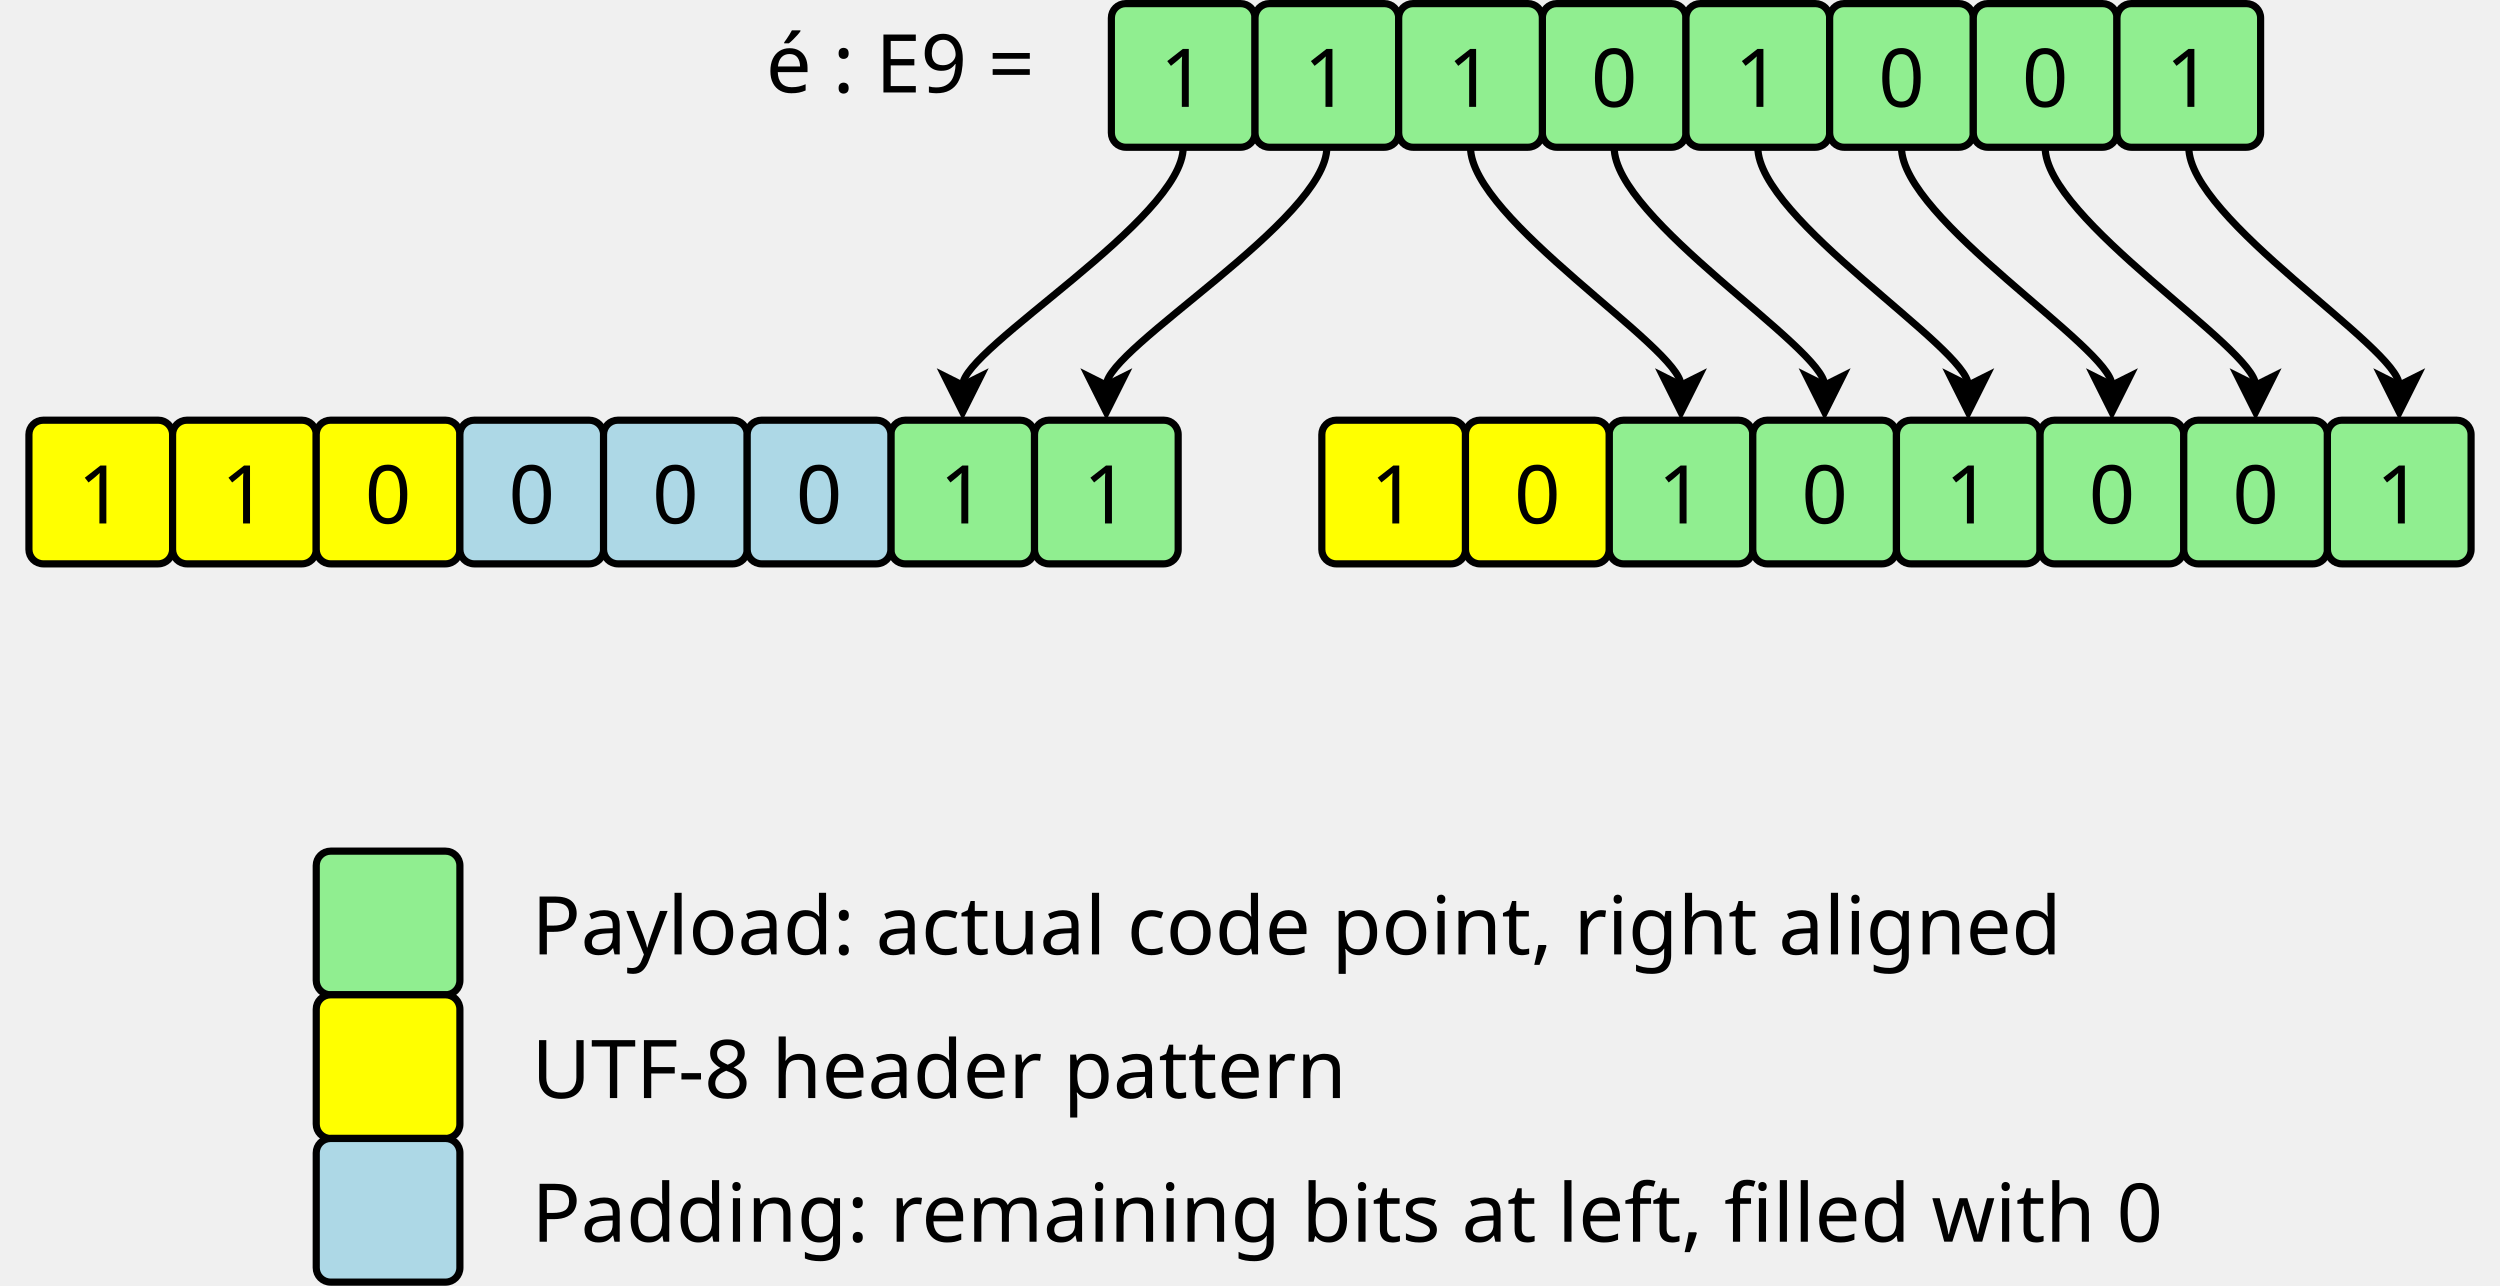
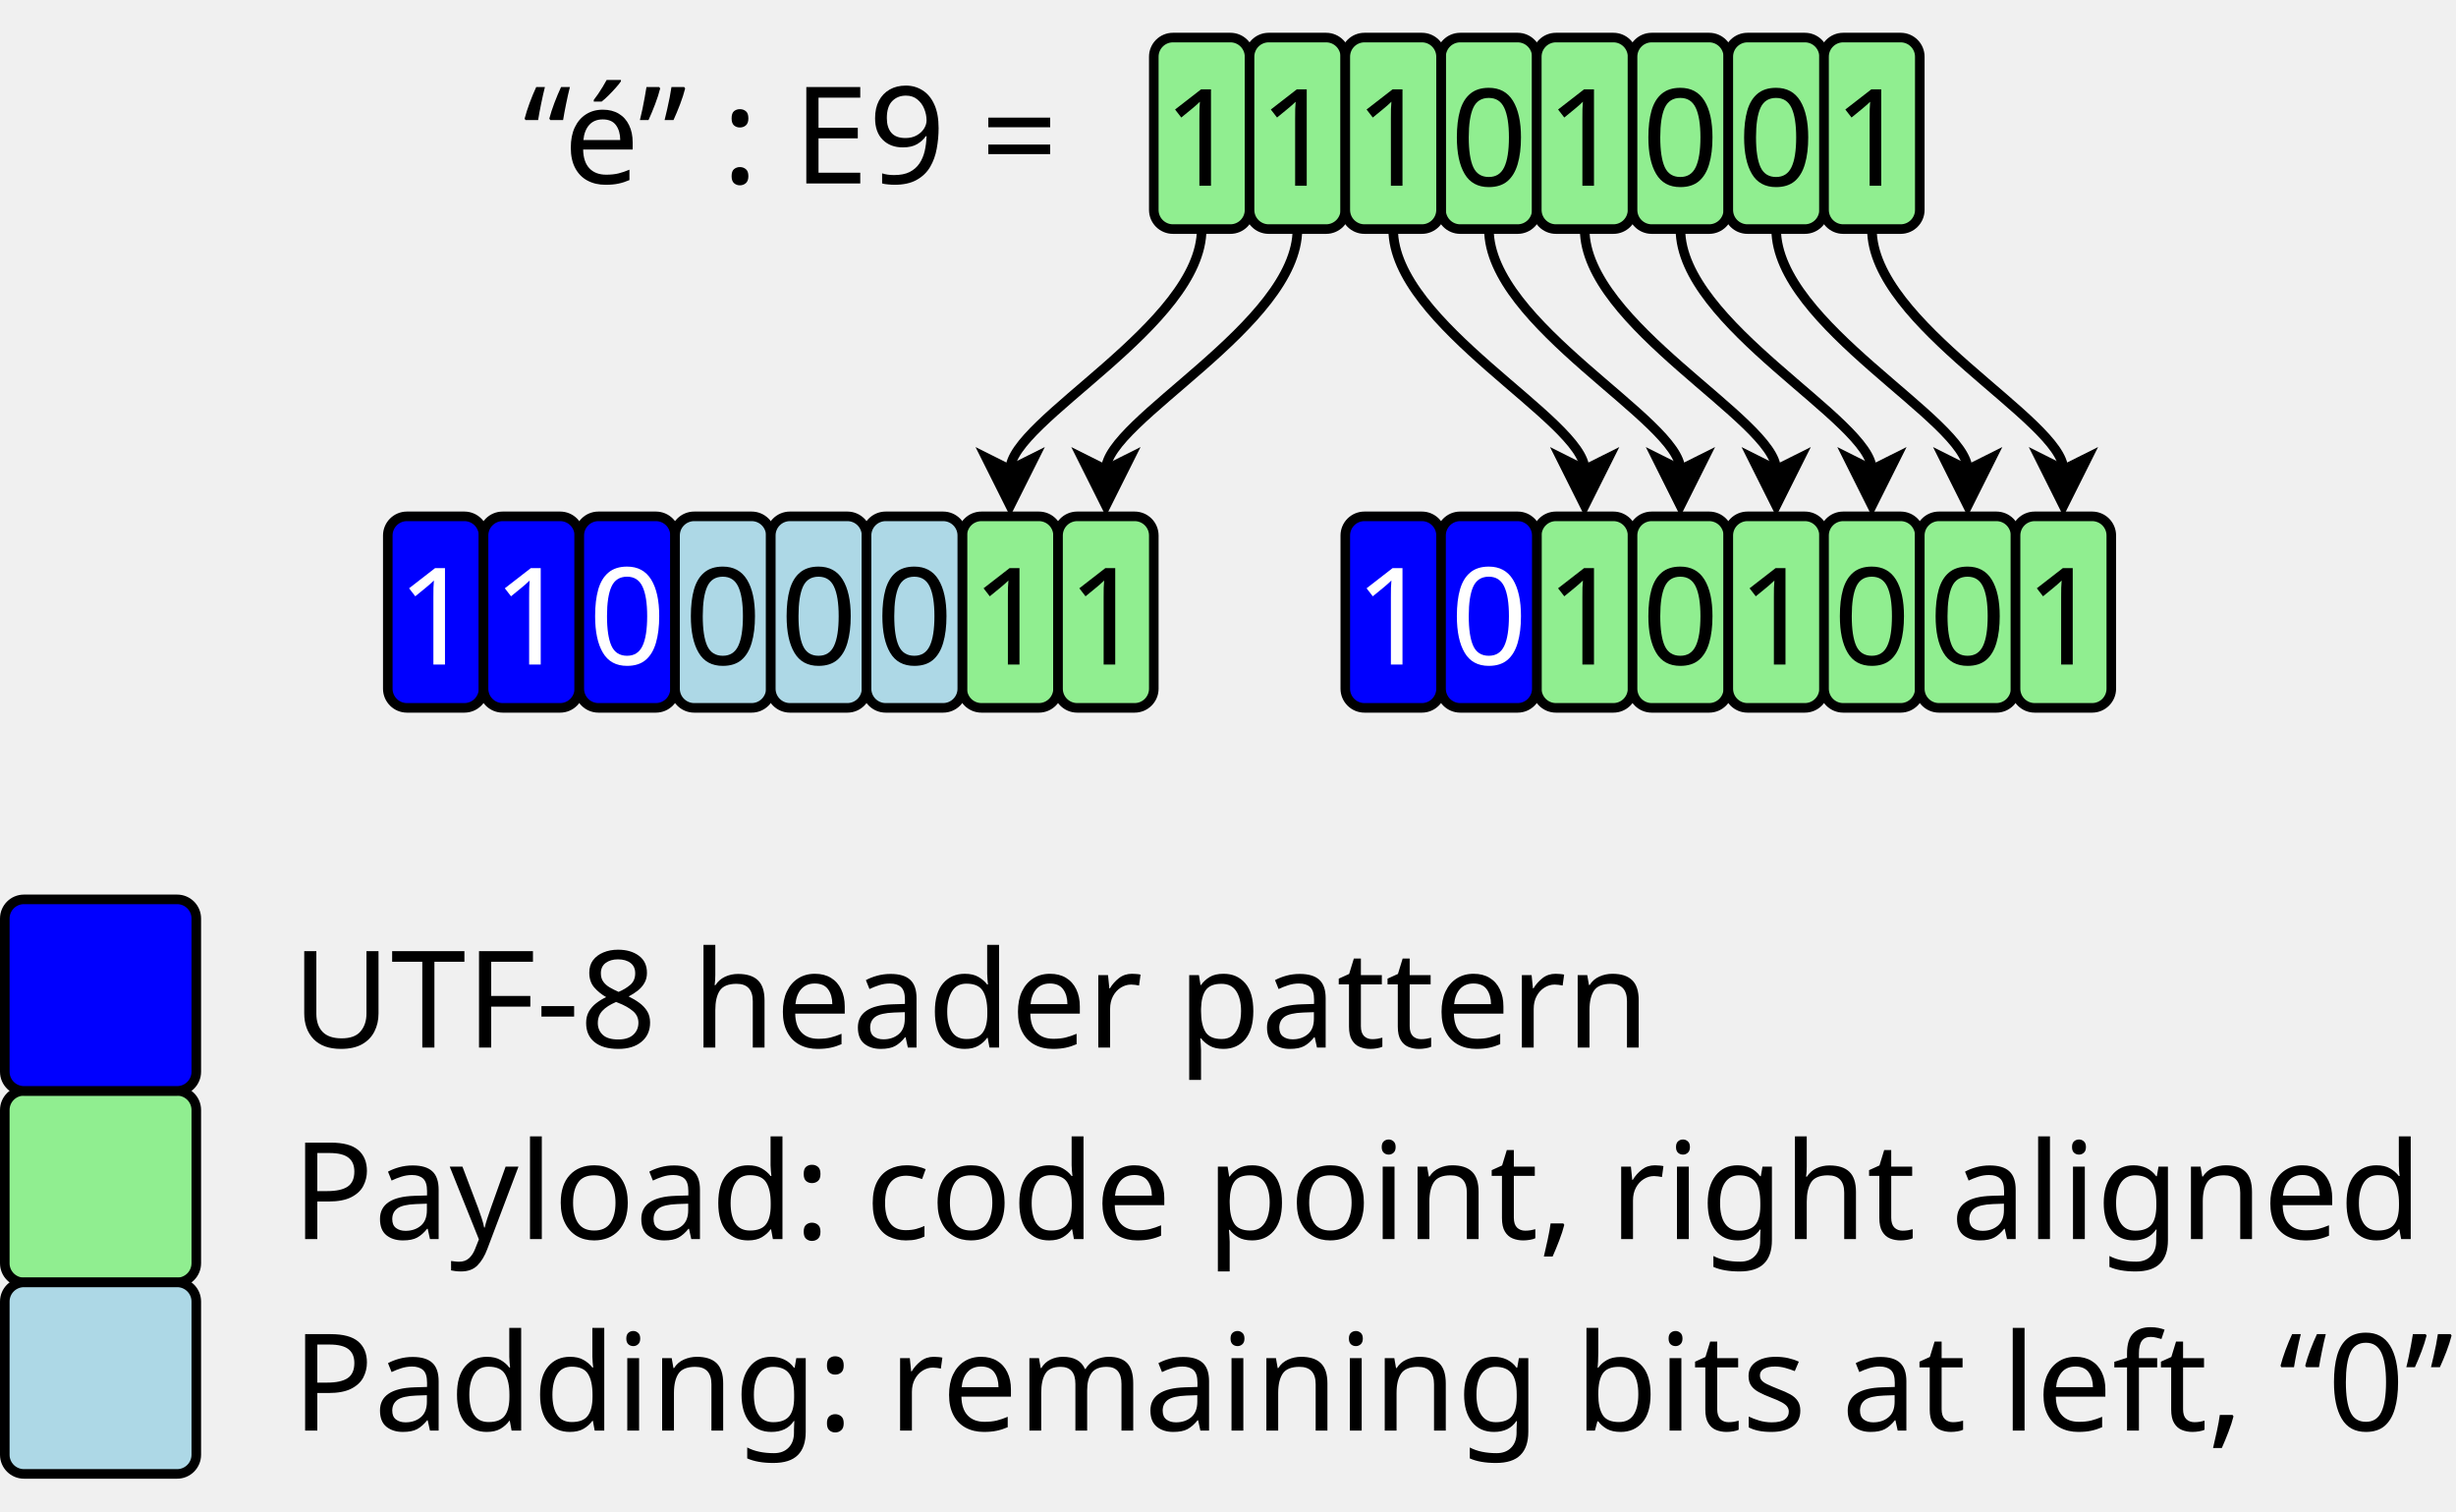
- <svg xmlns="http://www.w3.org/2000/svg" width="35cm" height="18cm" viewBox="159 83 682 358">
+ <svg xmlns="http://www.w3.org/2000/svg" width="26cm" height="16cm" viewBox="239 99 513 302">
  <defs />
+   <g id="Background" />
  <g id="Background">
-     <rect style="fill: #ffff00; fill-opacity: 1; stroke-opacity: 1; stroke-width: 2; stroke-linejoin: round; stroke: #000000" x="160" y="200" width="40" height="40" rx="4" ry="4" />
-     <rect style="fill: #ffff00; fill-opacity: 1; stroke-opacity: 1; stroke-width: 2; stroke-linejoin: round; stroke: #000000" x="200" y="200" width="40" height="40" rx="4" ry="4" />
-     <rect style="fill: #ffff00; fill-opacity: 1; stroke-opacity: 1; stroke-width: 2; stroke-linejoin: round; stroke: #000000" x="240" y="200" width="40" height="40" rx="4" ry="4" />
-     <rect style="fill: #ffff00; fill-opacity: 1; stroke-opacity: 1; stroke-width: 2; stroke-linejoin: round; stroke: #000000" x="520" y="200" width="40" height="40" rx="4" ry="4" />
-     <text font-size="22.578" style="fill: #000000; fill-opacity: 1; stroke: none;text-anchor:middle;font-family:sans-serif;font-style:normal;font-weight:normal" x="180" y="228.75">
-       <tspan x="180" y="228.75">1</tspan>
+     <rect style="fill: #0000ff; fill-opacity: 1; stroke-opacity: 1; stroke-width: 2; stroke-linejoin: round; stroke: #000000" x="320" y="200" width="20" height="40" rx="4" ry="4" />
+     <rect style="fill: #0000ff; fill-opacity: 1; stroke-opacity: 1; stroke-width: 2; stroke-linejoin: round; stroke: #000000" x="340" y="200" width="20" height="40" rx="4" ry="4" />
+     <rect style="fill: #0000ff; fill-opacity: 1; stroke-opacity: 1; stroke-width: 2; stroke-linejoin: round; stroke: #000000" x="360" y="200" width="20" height="40" rx="4" ry="4" />
+     <rect style="fill: #0000ff; fill-opacity: 1; stroke-opacity: 1; stroke-width: 2; stroke-linejoin: round; stroke: #000000" x="520" y="200" width="20" height="40" rx="4" ry="4" />
+     <text font-size="28.222" style="fill: #ffffff; fill-opacity: 1; stroke: none;text-anchor:middle;font-family:sans-serif;font-style:normal;font-weight:normal" x="330" y="230.95">
+       <tspan x="330" y="230.95">1</tspan>
    </text>
-     <text font-size="22.578" style="fill: #000000; fill-opacity: 1; stroke: none;text-anchor:middle;font-family:sans-serif;font-style:normal;font-weight:normal" x="220" y="228.75">
-       <tspan x="220" y="228.75">1</tspan>
+     <text font-size="28.222" style="fill: #ffffff; fill-opacity: 1; stroke: none;text-anchor:middle;font-family:sans-serif;font-style:normal;font-weight:normal" x="350" y="230.95">
+       <tspan x="350" y="230.95">1</tspan>
    </text>
-     <text font-size="22.578" style="fill: #000000; fill-opacity: 1; stroke: none;text-anchor:middle;font-family:sans-serif;font-style:normal;font-weight:normal" x="260" y="228.75">
-       <tspan x="260" y="228.75">0</tspan>
+     <text font-size="28.222" style="fill: #ffffff; fill-opacity: 1; stroke: none;text-anchor:middle;font-family:sans-serif;font-style:normal;font-weight:normal" x="370" y="230.95">
+       <tspan x="370" y="230.95">0</tspan>
    </text>
-     <text font-size="22.578" style="fill: #000000; fill-opacity: 1; stroke: none;text-anchor:middle;font-family:sans-serif;font-style:normal;font-weight:normal" x="540" y="228.75">
-       <tspan x="540" y="228.75">1</tspan>
+     <text font-size="28.222" style="fill: #ffffff; fill-opacity: 1; stroke: none;text-anchor:middle;font-family:sans-serif;font-style:normal;font-weight:normal" x="530" y="230.95">
+       <tspan x="530" y="230.95">1</tspan>
    </text>
-     <rect style="fill: #90ee90; fill-opacity: 1; stroke-opacity: 1; stroke-width: 2; stroke-linejoin: round; stroke: #000000" x="400" y="200" width="40" height="40" rx="4" ry="4" />
-     <rect style="fill: #90ee90; fill-opacity: 1; stroke-opacity: 1; stroke-width: 2; stroke-linejoin: round; stroke: #000000" x="440" y="200" width="40" height="40" rx="4" ry="4" />
-     <rect style="fill: #90ee90; fill-opacity: 1; stroke-opacity: 1; stroke-width: 2; stroke-linejoin: round; stroke: #000000" x="600" y="200" width="40" height="40" rx="4" ry="4" />
-     <rect style="fill: #90ee90; fill-opacity: 1; stroke-opacity: 1; stroke-width: 2; stroke-linejoin: round; stroke: #000000" x="640" y="200" width="40" height="40" rx="4" ry="4" />
-     <text font-size="22.578" style="fill: #000000; fill-opacity: 1; stroke: none;text-anchor:middle;font-family:sans-serif;font-style:normal;font-weight:normal" x="420" y="228.75">
-       <tspan x="420" y="228.75">1</tspan>
+     <rect style="fill: #90ee90; fill-opacity: 1; stroke-opacity: 1; stroke-width: 2; stroke-linejoin: round; stroke: #000000" x="440" y="200" width="20" height="40" rx="4" ry="4" />
+     <rect style="fill: #90ee90; fill-opacity: 1; stroke-opacity: 1; stroke-width: 2; stroke-linejoin: round; stroke: #000000" x="460" y="200" width="20" height="40" rx="4" ry="4" />
+     <rect style="fill: #90ee90; fill-opacity: 1; stroke-opacity: 1; stroke-width: 2; stroke-linejoin: round; stroke: #000000" x="560" y="200" width="20" height="40" rx="4" ry="4" />
+     <rect style="fill: #90ee90; fill-opacity: 1; stroke-opacity: 1; stroke-width: 2; stroke-linejoin: round; stroke: #000000" x="580" y="200" width="20" height="40" rx="4" ry="4" />
+     <text font-size="28.222" style="fill: #000000; fill-opacity: 1; stroke: none;text-anchor:middle;font-family:sans-serif;font-style:normal;font-weight:normal" x="450" y="230.95">
+       <tspan x="450" y="230.95">1</tspan>
    </text>
-     <text font-size="22.578" style="fill: #000000; fill-opacity: 1; stroke: none;text-anchor:middle;font-family:sans-serif;font-style:normal;font-weight:normal" x="460" y="228.75">
-       <tspan x="460" y="228.75">1</tspan>
+     <text font-size="28.222" style="fill: #000000; fill-opacity: 1; stroke: none;text-anchor:middle;font-family:sans-serif;font-style:normal;font-weight:normal" x="470" y="230.95">
+       <tspan x="470" y="230.95">1</tspan>
    </text>
-     <text font-size="22.578" style="fill: #000000; fill-opacity: 1; stroke: none;text-anchor:middle;font-family:sans-serif;font-style:normal;font-weight:normal" x="620" y="228.75">
-       <tspan x="620" y="228.75">1</tspan>
+     <text font-size="28.222" style="fill: #000000; fill-opacity: 1; stroke: none;text-anchor:middle;font-family:sans-serif;font-style:normal;font-weight:normal" x="570" y="230.95">
+       <tspan x="570" y="230.95">1</tspan>
    </text>
-     <text font-size="22.578" style="fill: #000000; fill-opacity: 1; stroke: none;text-anchor:middle;font-family:sans-serif;font-style:normal;font-weight:normal" x="660" y="228.75">
-       <tspan x="660" y="228.75">0</tspan>
+     <text font-size="28.222" style="fill: #000000; fill-opacity: 1; stroke: none;text-anchor:middle;font-family:sans-serif;font-style:normal;font-weight:normal" x="590" y="230.95">
+       <tspan x="590" y="230.95">0</tspan>
    </text>
-     <rect style="fill: #add8e6; fill-opacity: 1; stroke-opacity: 1; stroke-width: 2; stroke-linejoin: round; stroke: #000000" x="280" y="200" width="40" height="40" rx="4" ry="4" />
-     <rect style="fill: #add8e6; fill-opacity: 1; stroke-opacity: 1; stroke-width: 2; stroke-linejoin: round; stroke: #000000" x="320" y="200" width="40" height="40" rx="4" ry="4" />
-     <rect style="fill: #add8e6; fill-opacity: 1; stroke-opacity: 1; stroke-width: 2; stroke-linejoin: round; stroke: #000000" x="360" y="200" width="40" height="40" rx="4" ry="4" />
-     <text font-size="22.578" style="fill: #000000; fill-opacity: 1; stroke: none;text-anchor:middle;font-family:sans-serif;font-style:normal;font-weight:normal" x="300" y="228.75">
-       <tspan x="300" y="228.75">0</tspan>
+     <rect style="fill: #add8e6; fill-opacity: 1; stroke-opacity: 1; stroke-width: 2; stroke-linejoin: round; stroke: #000000" x="380" y="200" width="20" height="40" rx="4" ry="4" />
+     <rect style="fill: #add8e6; fill-opacity: 1; stroke-opacity: 1; stroke-width: 2; stroke-linejoin: round; stroke: #000000" x="400" y="200" width="20" height="40" rx="4" ry="4" />
+     <rect style="fill: #add8e6; fill-opacity: 1; stroke-opacity: 1; stroke-width: 2; stroke-linejoin: round; stroke: #000000" x="420" y="200" width="20" height="40" rx="4" ry="4" />
+     <text font-size="28.222" style="fill: #000000; fill-opacity: 1; stroke: none;text-anchor:middle;font-family:sans-serif;font-style:normal;font-weight:normal" x="390" y="230.95">
+       <tspan x="390" y="230.95">0</tspan>
    </text>
-     <text font-size="22.578" style="fill: #000000; fill-opacity: 1; stroke: none;text-anchor:middle;font-family:sans-serif;font-style:normal;font-weight:normal" x="340" y="228.75">
-       <tspan x="340" y="228.75">0</tspan>
+     <text font-size="28.222" style="fill: #000000; fill-opacity: 1; stroke: none;text-anchor:middle;font-family:sans-serif;font-style:normal;font-weight:normal" x="410" y="230.95">
+       <tspan x="410" y="230.95">0</tspan>
    </text>
-     <text font-size="22.578" style="fill: #000000; fill-opacity: 1; stroke: none;text-anchor:middle;font-family:sans-serif;font-style:normal;font-weight:normal" x="380" y="228.75">
-       <tspan x="380" y="228.75">0</tspan>
+     <text font-size="28.222" style="fill: #000000; fill-opacity: 1; stroke: none;text-anchor:middle;font-family:sans-serif;font-style:normal;font-weight:normal" x="430" y="230.95">
+       <tspan x="430" y="230.95">0</tspan>
    </text>
-     <rect style="fill: #ffff00; fill-opacity: 1; stroke-opacity: 1; stroke-width: 2; stroke-linejoin: round; stroke: #000000" x="560" y="200" width="40" height="40" rx="4" ry="4" />
-     <text font-size="22.578" style="fill: #000000; fill-opacity: 1; stroke: none;text-anchor:middle;font-family:sans-serif;font-style:normal;font-weight:normal" x="580" y="228.75">
-       <tspan x="580" y="228.75">0</tspan>
+     <rect style="fill: #0000ff; fill-opacity: 1; stroke-opacity: 1; stroke-width: 2; stroke-linejoin: round; stroke: #000000" x="540" y="200" width="20" height="40" rx="4" ry="4" />
+     <text font-size="28.222" style="fill: #ffffff; fill-opacity: 1; stroke: none;text-anchor:middle;font-family:sans-serif;font-style:normal;font-weight:normal" x="550" y="230.95">
+       <tspan x="550" y="230.95">0</tspan>
    </text>
-     <rect style="fill: #90ee90; fill-opacity: 1; stroke-opacity: 1; stroke-width: 2; stroke-linejoin: round; stroke: #000000" x="680" y="200" width="40" height="40" rx="4" ry="4" />
-     <rect style="fill: #90ee90; fill-opacity: 1; stroke-opacity: 1; stroke-width: 2; stroke-linejoin: round; stroke: #000000" x="720" y="200" width="40" height="40" rx="4" ry="4" />
-     <text font-size="22.578" style="fill: #000000; fill-opacity: 1; stroke: none;text-anchor:middle;font-family:sans-serif;font-style:normal;font-weight:normal" x="700" y="228.75">
-       <tspan x="700" y="228.75">1</tspan>
+     <rect style="fill: #90ee90; fill-opacity: 1; stroke-opacity: 1; stroke-width: 2; stroke-linejoin: round; stroke: #000000" x="600" y="200" width="20" height="40" rx="4" ry="4" />
+     <rect style="fill: #90ee90; fill-opacity: 1; stroke-opacity: 1; stroke-width: 2; stroke-linejoin: round; stroke: #000000" x="620" y="200" width="20" height="40" rx="4" ry="4" />
+     <text font-size="28.222" style="fill: #000000; fill-opacity: 1; stroke: none;text-anchor:middle;font-family:sans-serif;font-style:normal;font-weight:normal" x="610" y="230.95">
+       <tspan x="610" y="230.95">1</tspan>
    </text>
-     <text font-size="22.578" style="fill: #000000; fill-opacity: 1; stroke: none;text-anchor:middle;font-family:sans-serif;font-style:normal;font-weight:normal" x="740" y="228.75">
-       <tspan x="740" y="228.75">0</tspan>
+     <text font-size="28.222" style="fill: #000000; fill-opacity: 1; stroke: none;text-anchor:middle;font-family:sans-serif;font-style:normal;font-weight:normal" x="630" y="230.95">
+       <tspan x="630" y="230.95">0</tspan>
    </text>
-     <rect style="fill: #90ee90; fill-opacity: 1; stroke-opacity: 1; stroke-width: 2; stroke-linejoin: round; stroke: #000000" x="760" y="200" width="40" height="40" rx="4" ry="4" />
-     <text font-size="22.578" style="fill: #000000; fill-opacity: 1; stroke: none;text-anchor:middle;font-family:sans-serif;font-style:normal;font-weight:normal" x="780" y="228.75">
-       <tspan x="780" y="228.75">0</tspan>
+     <rect style="fill: #90ee90; fill-opacity: 1; stroke-opacity: 1; stroke-width: 2; stroke-linejoin: round; stroke: #000000" x="640" y="200" width="20" height="40" rx="4" ry="4" />
+     <text font-size="28.222" style="fill: #000000; fill-opacity: 1; stroke: none;text-anchor:middle;font-family:sans-serif;font-style:normal;font-weight:normal" x="650" y="230.95">
+       <tspan x="650" y="230.95">0</tspan>
    </text>
-     <rect style="fill: #90ee90; fill-opacity: 1; stroke-opacity: 1; stroke-width: 2; stroke-linejoin: round; stroke: #000000" x="800" y="200" width="40" height="40" rx="4" ry="4" />
-     <text font-size="22.578" style="fill: #000000; fill-opacity: 1; stroke: none;text-anchor:middle;font-family:sans-serif;font-style:normal;font-weight:normal" x="820" y="228.75">
-       <tspan x="820" y="228.75">1</tspan>
+     <rect style="fill: #90ee90; fill-opacity: 1; stroke-opacity: 1; stroke-width: 2; stroke-linejoin: round; stroke: #000000" x="660" y="200" width="20" height="40" rx="4" ry="4" />
+     <text font-size="28.222" style="fill: #000000; fill-opacity: 1; stroke: none;text-anchor:middle;font-family:sans-serif;font-style:normal;font-weight:normal" x="670" y="230.95">
+       <tspan x="670" y="230.95">1</tspan>
    </text>
-     <rect style="fill: #90ee90; fill-opacity: 1; stroke-opacity: 1; stroke-width: 2; stroke-linejoin: round; stroke: #000000" x="581.4" y="84" width="40" height="40" rx="4" ry="4" />
-     <text font-size="22.578" style="fill: #000000; fill-opacity: 1; stroke: none;text-anchor:middle;font-family:sans-serif;font-style:normal;font-weight:normal" x="601.4" y="112.75">
-       <tspan x="601.4" y="112.75">0</tspan>
+     <rect style="fill: #90ee90; fill-opacity: 1; stroke-opacity: 1; stroke-width: 2; stroke-linejoin: round; stroke: #000000" x="540" y="100" width="20" height="40" rx="4" ry="4" />
+     <text font-size="28.222" style="fill: #000000; fill-opacity: 1; stroke: none;text-anchor:middle;font-family:sans-serif;font-style:normal;font-weight:normal" x="550" y="130.95">
+       <tspan x="550" y="130.95">0</tspan>
    </text>
-     <rect style="fill: #90ee90; fill-opacity: 1; stroke-opacity: 1; stroke-width: 2; stroke-linejoin: round; stroke: #000000" x="621.4" y="84" width="40" height="40" rx="4" ry="4" />
-     <rect style="fill: #90ee90; fill-opacity: 1; stroke-opacity: 1; stroke-width: 2; stroke-linejoin: round; stroke: #000000" x="661.4" y="84" width="40" height="40" rx="4" ry="4" />
-     <text font-size="22.578" style="fill: #000000; fill-opacity: 1; stroke: none;text-anchor:middle;font-family:sans-serif;font-style:normal;font-weight:normal" x="641.4" y="112.75">
-       <tspan x="641.4" y="112.75">1</tspan>
+     <rect style="fill: #90ee90; fill-opacity: 1; stroke-opacity: 1; stroke-width: 2; stroke-linejoin: round; stroke: #000000" x="560" y="100" width="20" height="40" rx="4" ry="4" />
+     <rect style="fill: #90ee90; fill-opacity: 1; stroke-opacity: 1; stroke-width: 2; stroke-linejoin: round; stroke: #000000" x="580" y="100" width="20" height="40" rx="4" ry="4" />
+     <text font-size="28.222" style="fill: #000000; fill-opacity: 1; stroke: none;text-anchor:middle;font-family:sans-serif;font-style:normal;font-weight:normal" x="570" y="130.95">
+       <tspan x="570" y="130.95">1</tspan>
    </text>
-     <text font-size="22.578" style="fill: #000000; fill-opacity: 1; stroke: none;text-anchor:middle;font-family:sans-serif;font-style:normal;font-weight:normal" x="681.4" y="112.75">
-       <tspan x="681.4" y="112.75">0</tspan>
+     <text font-size="28.222" style="fill: #000000; fill-opacity: 1; stroke: none;text-anchor:middle;font-family:sans-serif;font-style:normal;font-weight:normal" x="590" y="130.95">
+       <tspan x="590" y="130.95">0</tspan>
    </text>
-     <rect style="fill: #90ee90; fill-opacity: 1; stroke-opacity: 1; stroke-width: 2; stroke-linejoin: round; stroke: #000000" x="701.4" y="84" width="40" height="40" rx="4" ry="4" />
-     <text font-size="22.578" style="fill: #000000; fill-opacity: 1; stroke: none;text-anchor:middle;font-family:sans-serif;font-style:normal;font-weight:normal" x="721.4" y="112.75">
-       <tspan x="721.4" y="112.75">0</tspan>
+     <rect style="fill: #90ee90; fill-opacity: 1; stroke-opacity: 1; stroke-width: 2; stroke-linejoin: round; stroke: #000000" x="600" y="100" width="20" height="40" rx="4" ry="4" />
+     <text font-size="28.222" style="fill: #000000; fill-opacity: 1; stroke: none;text-anchor:middle;font-family:sans-serif;font-style:normal;font-weight:normal" x="610" y="130.95">
+       <tspan x="610" y="130.95">0</tspan>
    </text>
-     <rect style="fill: #90ee90; fill-opacity: 1; stroke-opacity: 1; stroke-width: 2; stroke-linejoin: round; stroke: #000000" x="741.4" y="84" width="40" height="40" rx="4" ry="4" />
-     <text font-size="22.578" style="fill: #000000; fill-opacity: 1; stroke: none;text-anchor:middle;font-family:sans-serif;font-style:normal;font-weight:normal" x="761.4" y="112.75">
-       <tspan x="761.4" y="112.75">1</tspan>
+     <rect style="fill: #90ee90; fill-opacity: 1; stroke-opacity: 1; stroke-width: 2; stroke-linejoin: round; stroke: #000000" x="620" y="100" width="20" height="40" rx="4" ry="4" />
+     <text font-size="28.222" style="fill: #000000; fill-opacity: 1; stroke: none;text-anchor:middle;font-family:sans-serif;font-style:normal;font-weight:normal" x="630" y="130.95">
+       <tspan x="630" y="130.95">1</tspan>
    </text>
-     <rect style="fill: #90ee90; fill-opacity: 1; stroke-opacity: 1; stroke-width: 2; stroke-linejoin: round; stroke: #000000" x="461.4" y="84" width="40" height="40" rx="4" ry="4" />
-     <rect style="fill: #90ee90; fill-opacity: 1; stroke-opacity: 1; stroke-width: 2; stroke-linejoin: round; stroke: #000000" x="501.4" y="84" width="40" height="40" rx="4" ry="4" />
-     <text font-size="22.578" style="fill: #000000; fill-opacity: 1; stroke: none;text-anchor:middle;font-family:sans-serif;font-style:normal;font-weight:normal" x="481.4" y="112.75">
-       <tspan x="481.4" y="112.75">1</tspan>
+     <rect style="fill: #90ee90; fill-opacity: 1; stroke-opacity: 1; stroke-width: 2; stroke-linejoin: round; stroke: #000000" x="480" y="100" width="20" height="40" rx="4" ry="4" />
+     <rect style="fill: #90ee90; fill-opacity: 1; stroke-opacity: 1; stroke-width: 2; stroke-linejoin: round; stroke: #000000" x="500" y="100" width="20" height="40" rx="4" ry="4" />
+     <text font-size="28.222" style="fill: #000000; fill-opacity: 1; stroke: none;text-anchor:middle;font-family:sans-serif;font-style:normal;font-weight:normal" x="490" y="130.95">
+       <tspan x="490" y="130.95">1</tspan>
    </text>
-     <text font-size="22.578" style="fill: #000000; fill-opacity: 1; stroke: none;text-anchor:middle;font-family:sans-serif;font-style:normal;font-weight:normal" x="521.4" y="112.75">
-       <tspan x="521.4" y="112.75">1</tspan>
+     <text font-size="28.222" style="fill: #000000; fill-opacity: 1; stroke: none;text-anchor:middle;font-family:sans-serif;font-style:normal;font-weight:normal" x="510" y="130.95">
+       <tspan x="510" y="130.95">1</tspan>
    </text>
-     <text font-size="22.578" style="fill: #000000; fill-opacity: 1; stroke: none;text-anchor:end;font-family:sans-serif;font-style:normal;font-weight:normal" x="440" y="108.75">
-       <tspan x="440" y="108.75">é : E9 =</tspan>
+     <text font-size="28.222" style="fill: #000000; fill-opacity: 1; stroke: none;text-anchor:end;font-family:sans-serif;font-style:normal;font-weight:normal" x="460" y="130.469">
+       <tspan x="460" y="130.469">“é” : E9 =</tspan>
    </text>
    <g>
-       <path style="fill: none; stroke-opacity: 1; stroke-width: 2; stroke: #000000" d="M 481.4 124 C 481.4,144 420,180 420,190.264" />
-       <polygon style="fill: #000000; fill-opacity: 1; stroke-opacity: 1; stroke-width: 2; stroke: #000000" fill-rule="evenodd" points="420,197.764 415,187.764 420,190.264 425,187.764 " />
+       <path style="fill: none; stroke-opacity: 1; stroke-width: 2; stroke: #000000" d="M 490 140 C 490,160 450,180 450,190.264" />
+       <polygon style="fill: #000000; fill-opacity: 1; stroke-opacity: 1; stroke-width: 2; stroke: #000000" fill-rule="evenodd" points="450,197.764 445,187.764 450,190.264 455,187.764 " />
    </g>
-     <rect style="fill: #90ee90; fill-opacity: 1; stroke-opacity: 1; stroke-width: 2; stroke-linejoin: round; stroke: #000000" x="541.4" y="84" width="40" height="40" rx="4" ry="4" />
-     <text font-size="22.578" style="fill: #000000; fill-opacity: 1; stroke: none;text-anchor:middle;font-family:sans-serif;font-style:normal;font-weight:normal" x="561.4" y="112.75">
-       <tspan x="561.4" y="112.75">1</tspan>
+     <rect style="fill: #90ee90; fill-opacity: 1; stroke-opacity: 1; stroke-width: 2; stroke-linejoin: round; stroke: #000000" x="520" y="100" width="20" height="40" rx="4" ry="4" />
+     <text font-size="28.222" style="fill: #000000; fill-opacity: 1; stroke: none;text-anchor:middle;font-family:sans-serif;font-style:normal;font-weight:normal" x="530" y="130.95">
+       <tspan x="530" y="130.95">1</tspan>
    </text>
    <g>
-       <path style="fill: none; stroke-opacity: 1; stroke-width: 2; stroke: #000000" d="M 521.4 124 C 521.4,144 460,180 460,190.264" />
-       <polygon style="fill: #000000; fill-opacity: 1; stroke-opacity: 1; stroke-width: 2; stroke: #000000" fill-rule="evenodd" points="460,197.764 455,187.764 460,190.264 465,187.764 " />
+       <path style="fill: none; stroke-opacity: 1; stroke-width: 2; stroke: #000000" d="M 510 140 C 510,160 470,180 470,190.264" />
+       <polygon style="fill: #000000; fill-opacity: 1; stroke-opacity: 1; stroke-width: 2; stroke: #000000" fill-rule="evenodd" points="470,197.764 465,187.764 470,190.264 475,187.764 " />
    </g>
    <g>
-       <path style="fill: none; stroke-opacity: 1; stroke-width: 2; stroke: #000000" d="M 561.4 124 C 561.4,144 620,180 620,190.264" />
-       <polygon style="fill: #000000; fill-opacity: 1; stroke-opacity: 1; stroke-width: 2; stroke: #000000" fill-rule="evenodd" points="620,197.764 615,187.764 620,190.264 625,187.764 " />
+       <path style="fill: none; stroke-opacity: 1; stroke-width: 2; stroke: #000000" d="M 530 140 C 530,160 570,180 570,190.264" />
+       <polygon style="fill: #000000; fill-opacity: 1; stroke-opacity: 1; stroke-width: 2; stroke: #000000" fill-rule="evenodd" points="570,197.764 565,187.764 570,190.264 575,187.764 " />
    </g>
    <g>
-       <path style="fill: none; stroke-opacity: 1; stroke-width: 2; stroke: #000000" d="M 601.4 124 C 601.4,144 660,180 660,190.264" />
-       <polygon style="fill: #000000; fill-opacity: 1; stroke-opacity: 1; stroke-width: 2; stroke: #000000" fill-rule="evenodd" points="660,197.764 655,187.764 660,190.264 665,187.764 " />
+       <path style="fill: none; stroke-opacity: 1; stroke-width: 2; stroke: #000000" d="M 550 140 C 550,160 590,180 590,190.264" />
+       <polygon style="fill: #000000; fill-opacity: 1; stroke-opacity: 1; stroke-width: 2; stroke: #000000" fill-rule="evenodd" points="590,197.764 585,187.764 590,190.264 595,187.764 " />
    </g>
    <g>
-       <path style="fill: none; stroke-opacity: 1; stroke-width: 2; stroke: #000000" d="M 641.4 124 C 641.4,144 700,180 700,190.264" />
-       <polygon style="fill: #000000; fill-opacity: 1; stroke-opacity: 1; stroke-width: 2; stroke: #000000" fill-rule="evenodd" points="700,197.764 695,187.764 700,190.264 705,187.764 " />
+       <path style="fill: none; stroke-opacity: 1; stroke-width: 2; stroke: #000000" d="M 570 140 C 570,160 610,180 610,190.264" />
+       <polygon style="fill: #000000; fill-opacity: 1; stroke-opacity: 1; stroke-width: 2; stroke: #000000" fill-rule="evenodd" points="610,197.764 605,187.764 610,190.264 615,187.764 " />
    </g>
    <g>
-       <path style="fill: none; stroke-opacity: 1; stroke-width: 2; stroke: #000000" d="M 681.4 124 C 681.4,144 740,180 740,190.264" />
-       <polygon style="fill: #000000; fill-opacity: 1; stroke-opacity: 1; stroke-width: 2; stroke: #000000" fill-rule="evenodd" points="740,197.764 735,187.764 740,190.264 745,187.764 " />
+       <path style="fill: none; stroke-opacity: 1; stroke-width: 2; stroke: #000000" d="M 590 140 C 590,160 630,180 630,190.264" />
+       <polygon style="fill: #000000; fill-opacity: 1; stroke-opacity: 1; stroke-width: 2; stroke: #000000" fill-rule="evenodd" points="630,197.764 625,187.764 630,190.264 635,187.764 " />
    </g>
    <g>
-       <path style="fill: none; stroke-opacity: 1; stroke-width: 2; stroke: #000000" d="M 721.4 124 C 721.4,144 780,180 780,190.264" />
-       <polygon style="fill: #000000; fill-opacity: 1; stroke-opacity: 1; stroke-width: 2; stroke: #000000" fill-rule="evenodd" points="780,197.764 775,187.764 780,190.264 785,187.764 " />
+       <path style="fill: none; stroke-opacity: 1; stroke-width: 2; stroke: #000000" d="M 610 140 C 610,160 650,180 650,190.264" />
+       <polygon style="fill: #000000; fill-opacity: 1; stroke-opacity: 1; stroke-width: 2; stroke: #000000" fill-rule="evenodd" points="650,197.764 645,187.764 650,190.264 655,187.764 " />
    </g>
    <g>
-       <path style="fill: none; stroke-opacity: 1; stroke-width: 2; stroke: #000000" d="M 761.4 124 C 761.4,144 820,180 820,190.264" />
-       <polygon style="fill: #000000; fill-opacity: 1; stroke-opacity: 1; stroke-width: 2; stroke: #000000" fill-rule="evenodd" points="820,197.764 815,187.764 820,190.264 825,187.764 " />
+       <path style="fill: none; stroke-opacity: 1; stroke-width: 2; stroke: #000000" d="M 630 140 C 630,160 670,180 670,190.264" />
+       <polygon style="fill: #000000; fill-opacity: 1; stroke-opacity: 1; stroke-width: 2; stroke: #000000" fill-rule="evenodd" points="670,197.764 665,187.764 670,190.264 675,187.764 " />
    </g>
    <rect style="fill: #90ee90; fill-opacity: 1; stroke-opacity: 1; stroke-width: 2; stroke-linejoin: round; stroke: #000000" x="240" y="320" width="40" height="40" rx="4" ry="4" />
-     <text font-size="22.578" style="fill: #000000; fill-opacity: 1; stroke: none;text-anchor:start;font-family:sans-serif;font-style:normal;font-weight:normal" x="300" y="348.75">
-       <tspan x="300" y="348.75">Payload: actual code point, right aligned</tspan>
+     <text font-size="28.222" style="fill: #000000; fill-opacity: 1; stroke: none;text-anchor:start;font-family:sans-serif;font-style:normal;font-weight:normal" x="300" y="350.95">
+       <tspan x="300" y="350.95">Payload: code point, right aligned</tspan>
    </text>
-     <rect style="fill: #ffff00; fill-opacity: 1; stroke-opacity: 1; stroke-width: 2; stroke-linejoin: round; stroke: #000000" x="240" y="360" width="40" height="40" rx="4" ry="4" />
-     <text font-size="22.578" style="fill: #000000; fill-opacity: 1; stroke: none;text-anchor:start;font-family:sans-serif;font-style:normal;font-weight:normal" x="300" y="388.75">
-       <tspan x="300" y="388.75">UTF-8 header pattern</tspan>
+     <rect style="fill: #0000ff; fill-opacity: 1; stroke-opacity: 1; stroke-width: 2; stroke-linejoin: round; stroke: #000000" x="240" y="280" width="40" height="40" rx="4" ry="4" />
+     <text font-size="28.222" style="fill: #000000; fill-opacity: 1; stroke: none;text-anchor:start;font-family:sans-serif;font-style:normal;font-weight:normal" x="300" y="310.95">
+       <tspan x="300" y="310.95">UTF-8 header pattern</tspan>
    </text>
-     <rect style="fill: #add8e6; fill-opacity: 1; stroke-opacity: 1; stroke-width: 2; stroke-linejoin: round; stroke: #000000" x="240" y="400" width="40" height="40" rx="4" ry="4" />
-     <text font-size="22.578" style="fill: #000000; fill-opacity: 1; stroke: none;text-anchor:start;font-family:sans-serif;font-style:normal;font-weight:normal" x="300" y="428.75">
-       <tspan x="300" y="428.75">Padding: remaining bits at left, filled with 0</tspan>
+     <rect style="fill: #add8e6; fill-opacity: 1; stroke-opacity: 1; stroke-width: 2; stroke-linejoin: round; stroke: #000000" x="240" y="360" width="40" height="40" rx="4" ry="4" />
+     <text font-size="28.222" style="fill: #000000; fill-opacity: 1; stroke: none;text-anchor:start;font-family:sans-serif;font-style:normal;font-weight:normal" x="300" y="390.95">
+       <tspan x="300" y="390.95">Padding: remaining bits at left, “0”</tspan>
    </text>
  </g>
</svg>
